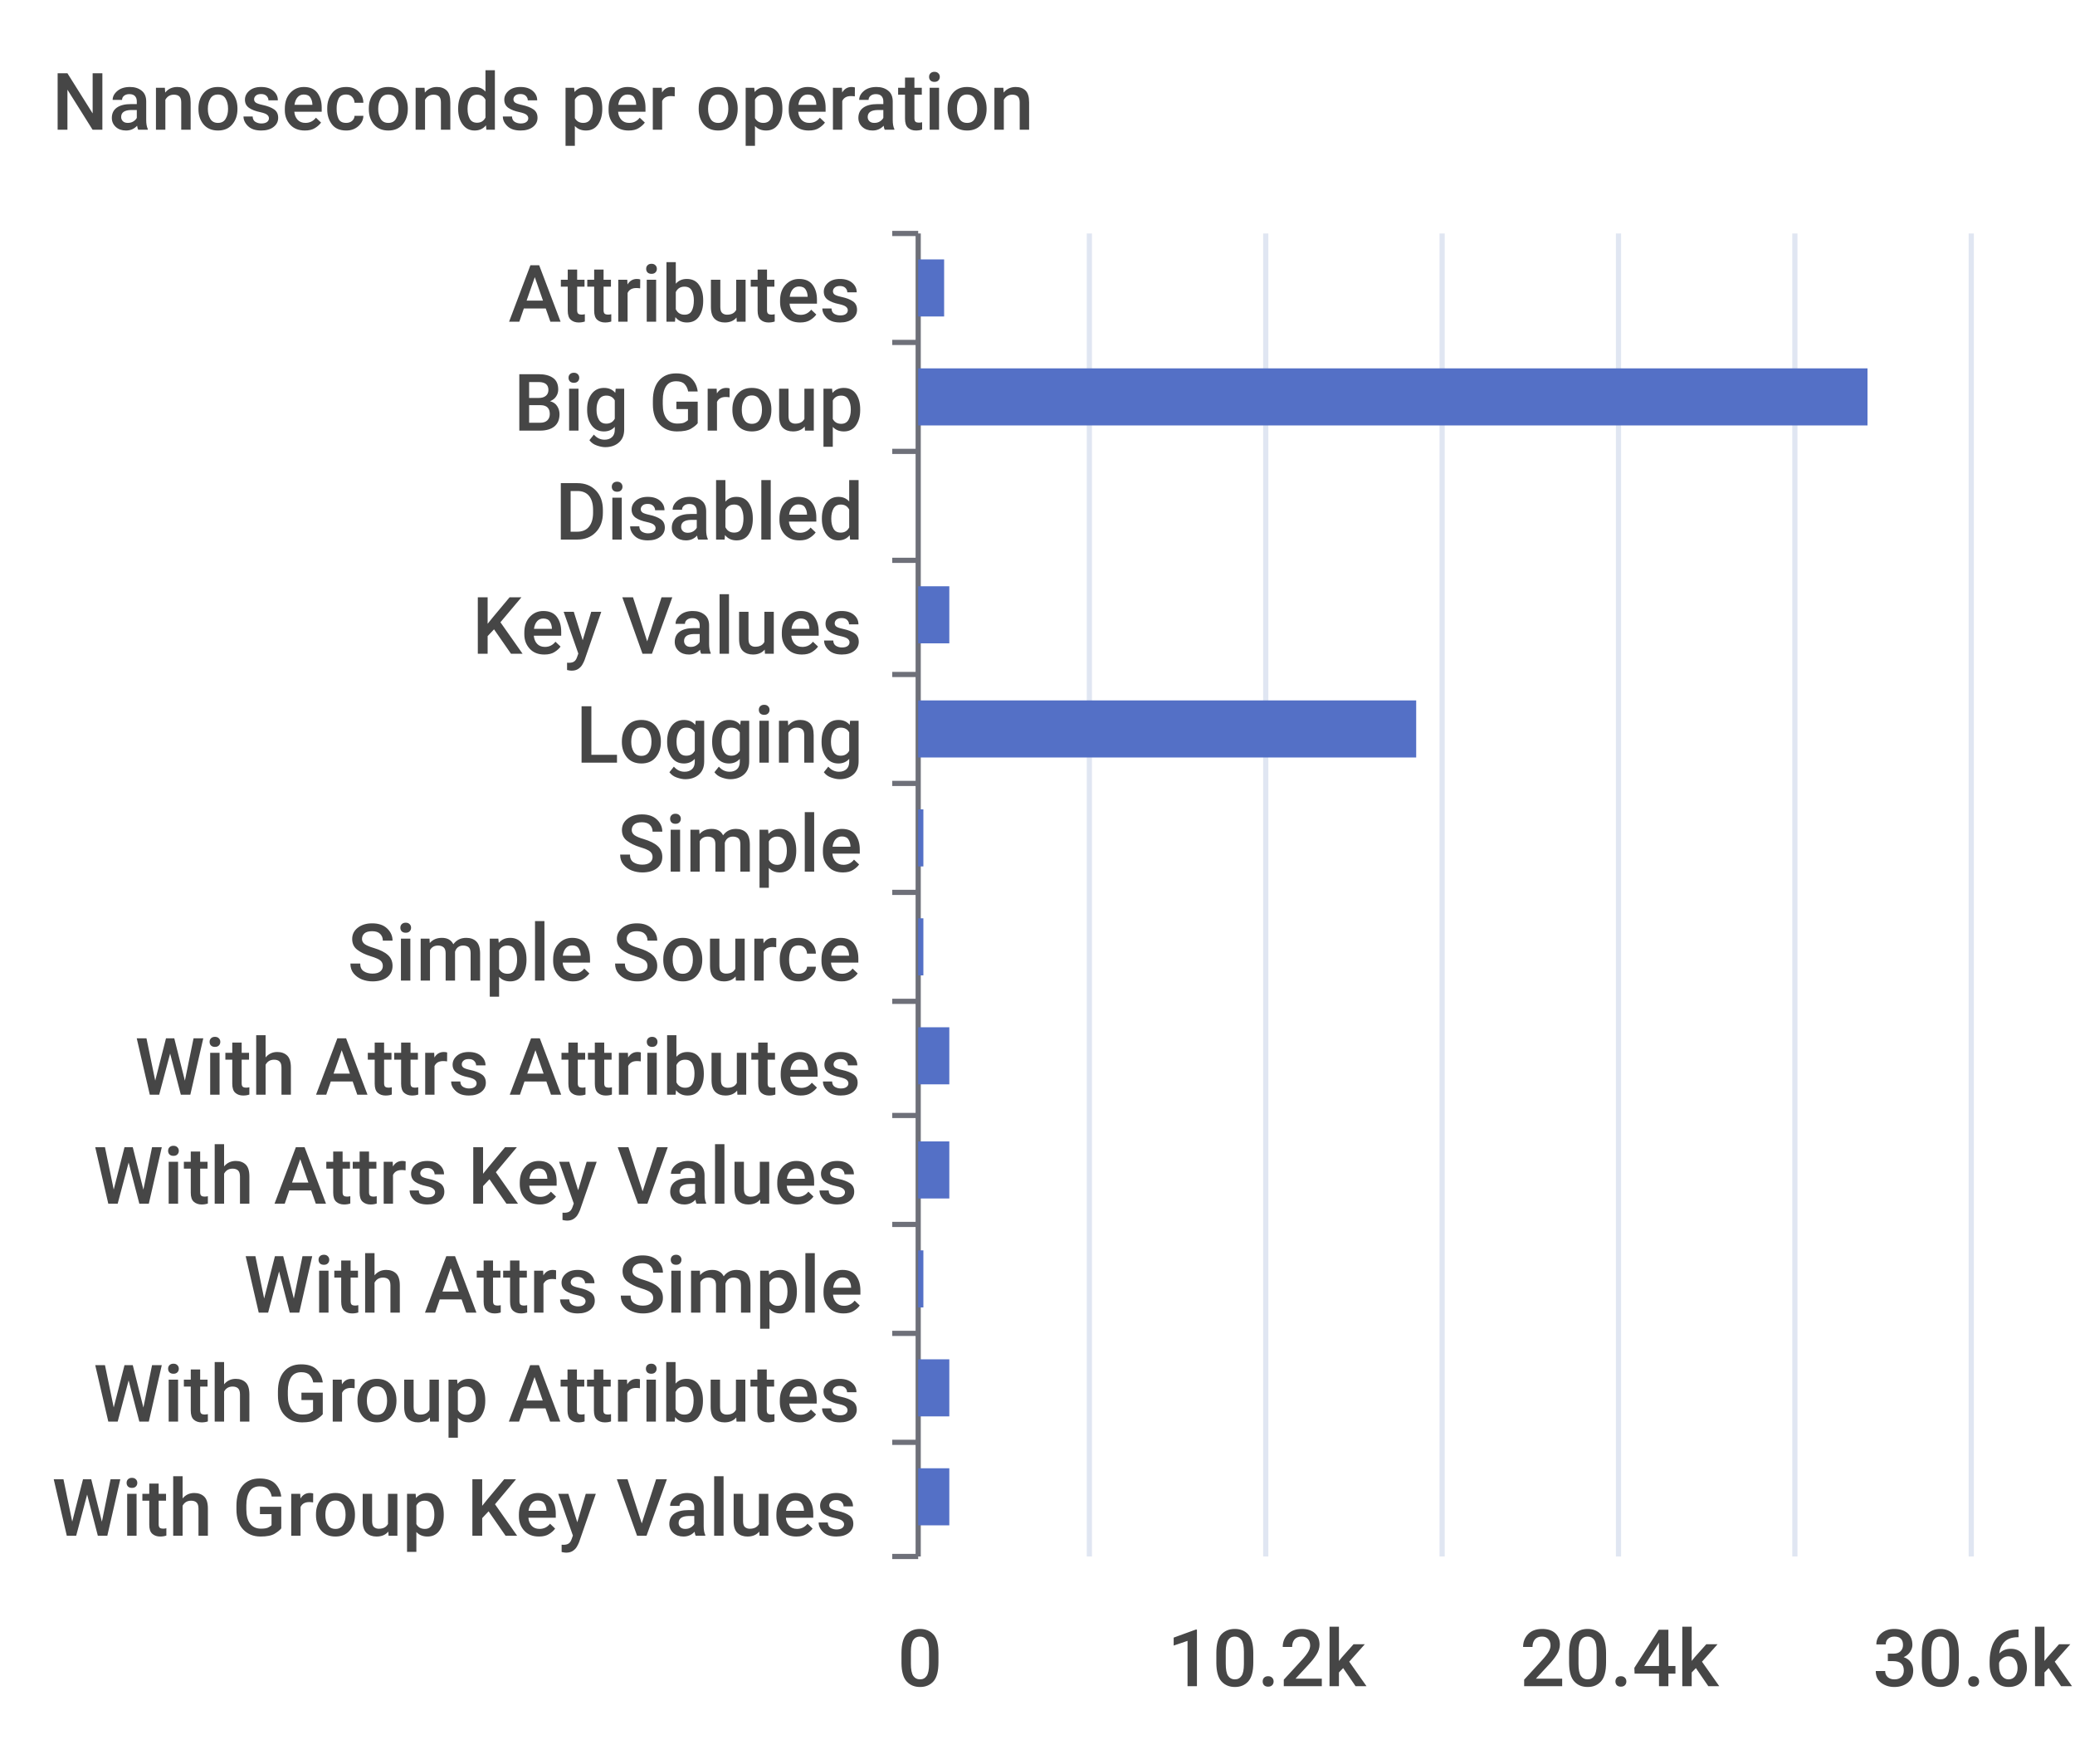
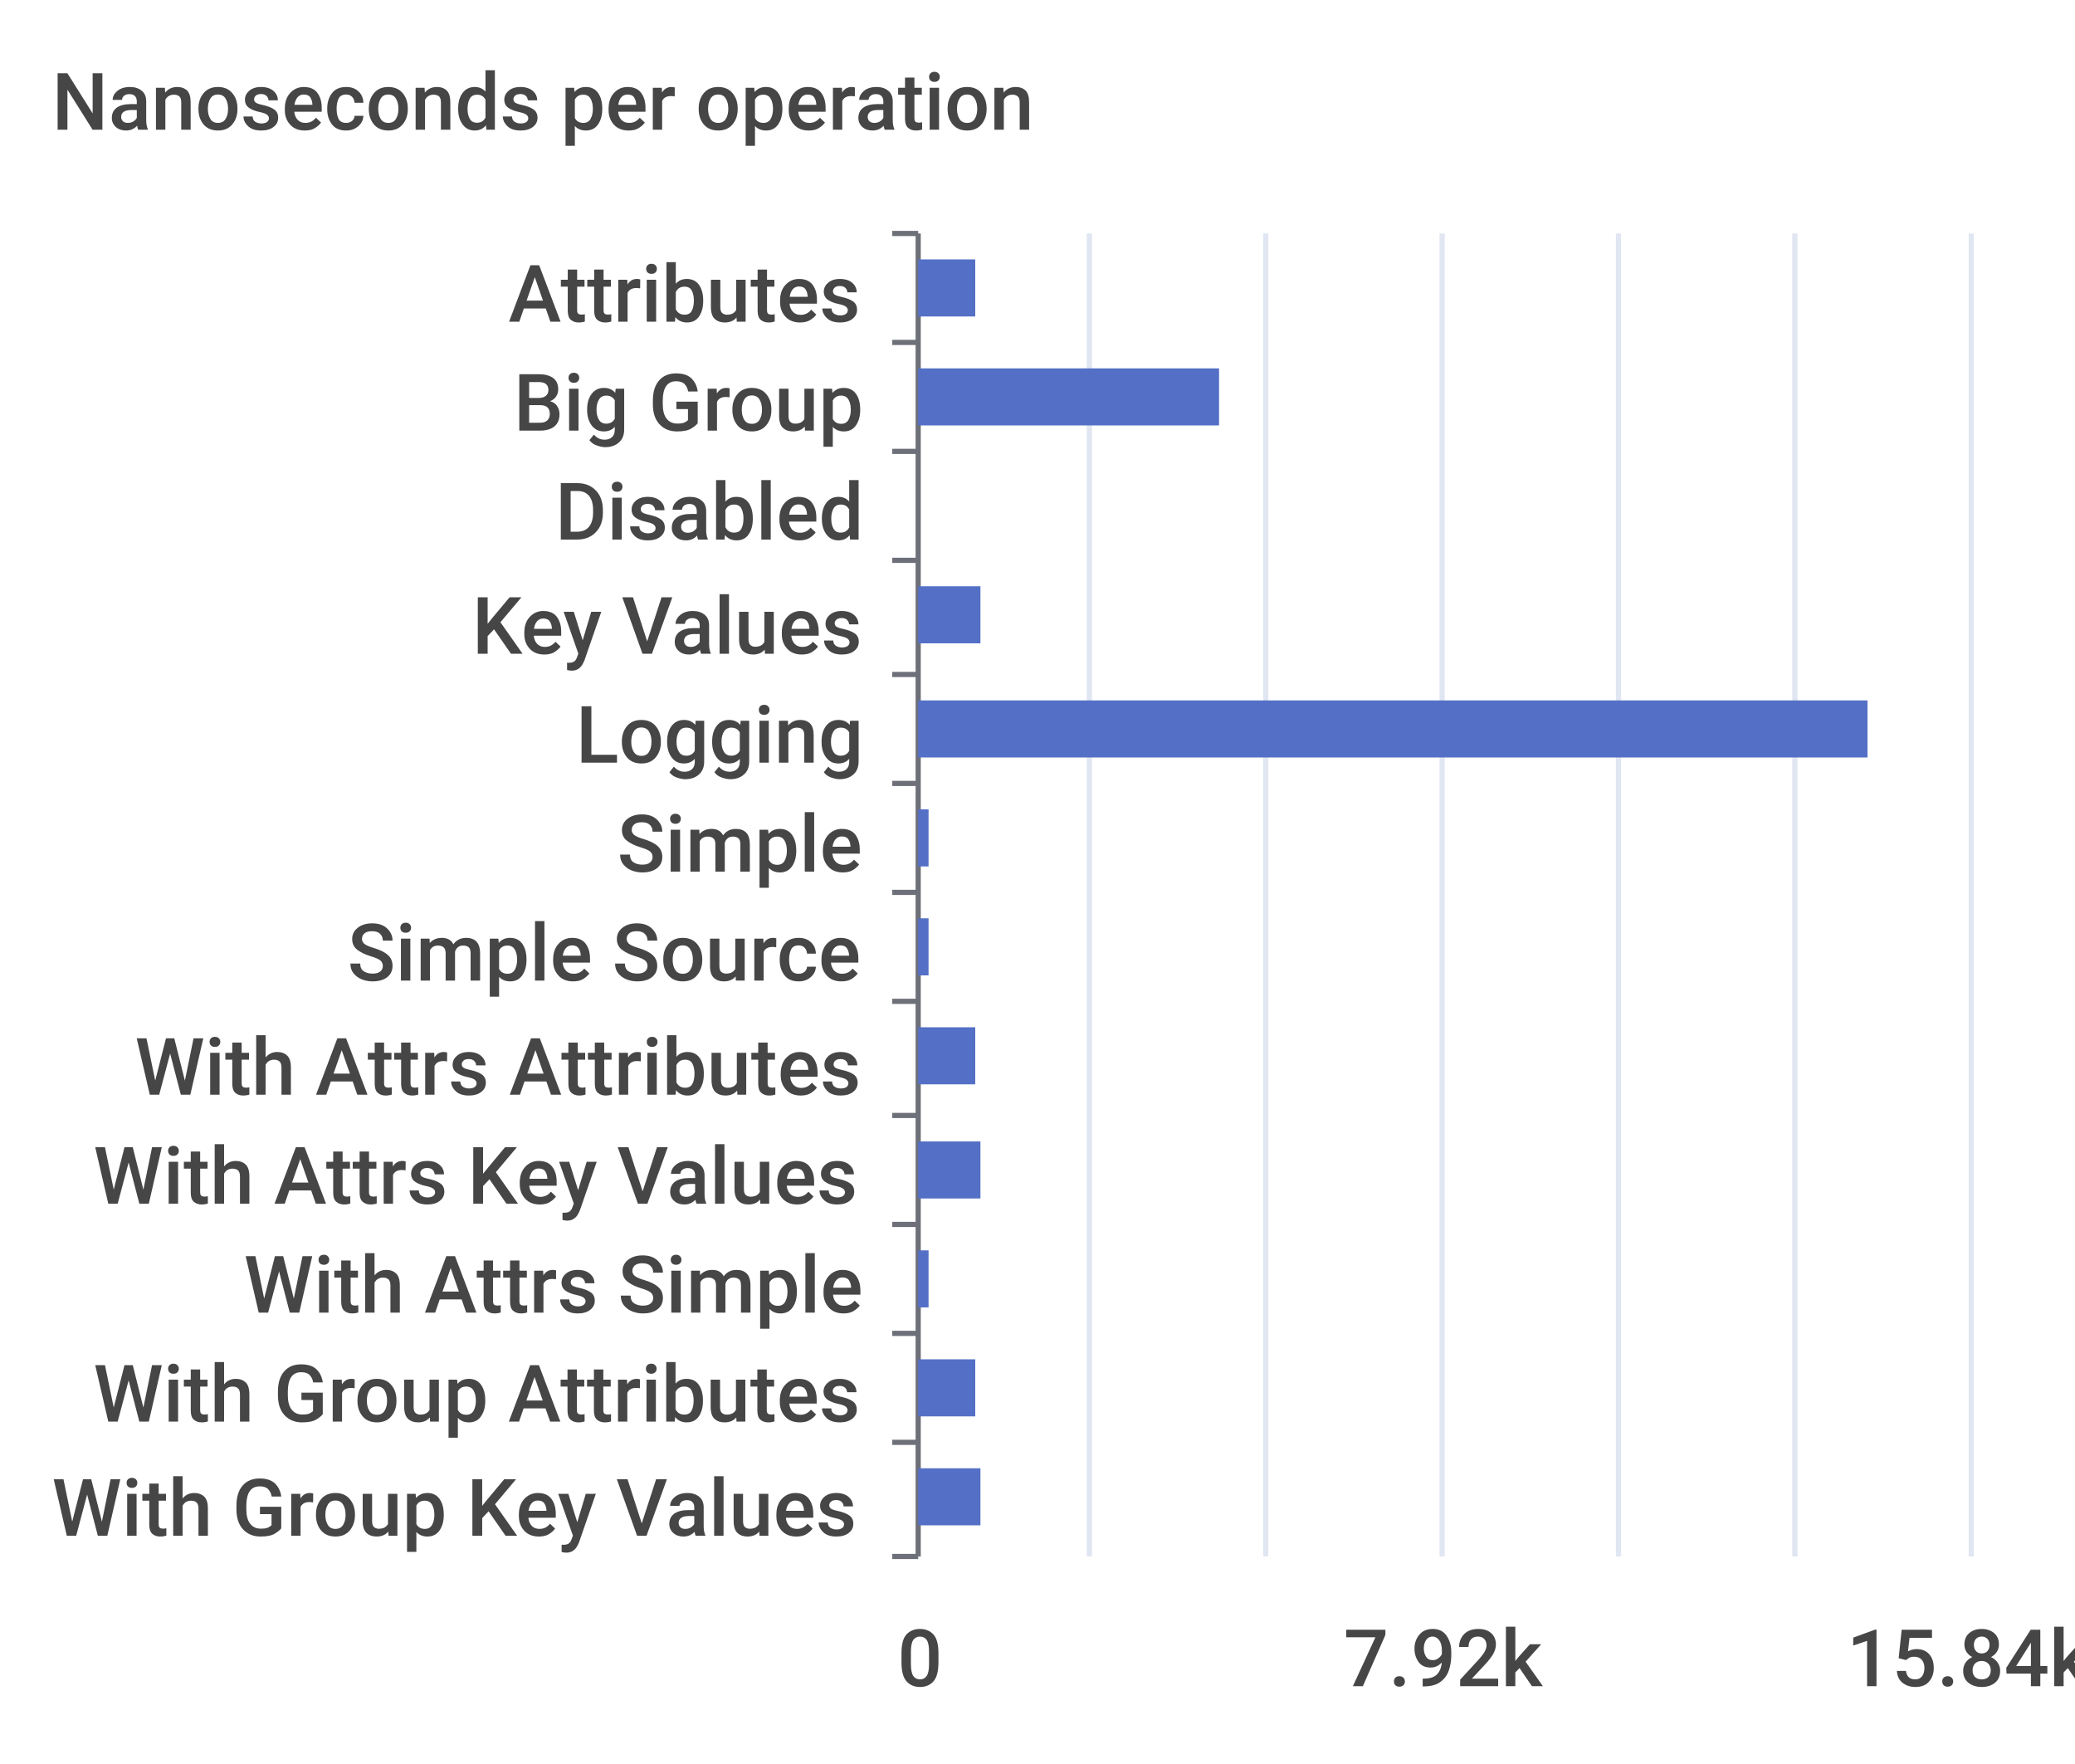
<svg xmlns="http://www.w3.org/2000/svg" width="400" height="340">\n<path d="M 0 0 L 400 0 L 400 340 L 0 340 L 0 0" style="stroke-width:0;stroke:none;fill:rgba(255,255,255,1.0)" />
  <text x="10" y="25" style="stroke-width:0;stroke:none;fill:rgba(70,70,70,1.0);font-size:15.3px;font-family:'Roboto Medium',sans-serif">Nanoseconds per operation</text>
  <path d="M 172 45 L 177 45" style="stroke-width:1;stroke:rgba(110,112,121,1.0);fill:none" />
  <path d="M 172 66 L 177 66" style="stroke-width:1;stroke:rgba(110,112,121,1.0);fill:none" />
  <path d="M 172 87 L 177 87" style="stroke-width:1;stroke:rgba(110,112,121,1.0);fill:none" />
  <path d="M 172 108 L 177 108" style="stroke-width:1;stroke:rgba(110,112,121,1.0);fill:none" />
  <path d="M 172 130 L 177 130" style="stroke-width:1;stroke:rgba(110,112,121,1.0);fill:none" />
  <path d="M 172 151 L 177 151" style="stroke-width:1;stroke:rgba(110,112,121,1.0);fill:none" />
  <path d="M 172 172 L 177 172" style="stroke-width:1;stroke:rgba(110,112,121,1.0);fill:none" />
  <path d="M 172 193 L 177 193" style="stroke-width:1;stroke:rgba(110,112,121,1.0);fill:none" />
  <path d="M 172 215 L 177 215" style="stroke-width:1;stroke:rgba(110,112,121,1.0);fill:none" />
  <path d="M 172 236 L 177 236" style="stroke-width:1;stroke:rgba(110,112,121,1.0);fill:none" />
  <path d="M 172 257 L 177 257" style="stroke-width:1;stroke:rgba(110,112,121,1.0);fill:none" />
  <path d="M 172 278 L 177 278" style="stroke-width:1;stroke:rgba(110,112,121,1.0);fill:none" />
  <path d="M 172 300 L 177 300" style="stroke-width:1;stroke:rgba(110,112,121,1.0);fill:none" />
  <path d="M 177 45 L 177 300" style="stroke-width:1;stroke:rgba(110,112,121,1.0);fill:none" />
  <text x="98" y="62" style="stroke-width:0;stroke:none;fill:rgba(70,70,70,1.0);font-size:15.3px;font-family:'Roboto Medium',sans-serif">Attributes</text>
  <text x="99" y="83" style="stroke-width:0;stroke:none;fill:rgba(70,70,70,1.0);font-size:15.3px;font-family:'Roboto Medium',sans-serif">Big Group</text>
  <text x="107" y="104" style="stroke-width:0;stroke:none;fill:rgba(70,70,70,1.0);font-size:15.3px;font-family:'Roboto Medium',sans-serif">Disabled</text>
  <text x="91" y="126" style="stroke-width:0;stroke:none;fill:rgba(70,70,70,1.0);font-size:15.3px;font-family:'Roboto Medium',sans-serif">Key Values</text>
  <text x="111" y="147" style="stroke-width:0;stroke:none;fill:rgba(70,70,70,1.0);font-size:15.3px;font-family:'Roboto Medium',sans-serif">Logging</text>
  <text x="119" y="168" style="stroke-width:0;stroke:none;fill:rgba(70,70,70,1.0);font-size:15.3px;font-family:'Roboto Medium',sans-serif">Simple</text>
  <text x="67" y="189" style="stroke-width:0;stroke:none;fill:rgba(70,70,70,1.0);font-size:15.3px;font-family:'Roboto Medium',sans-serif">Simple Source</text>
  <text x="26" y="211" style="stroke-width:0;stroke:none;fill:rgba(70,70,70,1.0);font-size:15.3px;font-family:'Roboto Medium',sans-serif">With Attrs Attributes</text>
  <text x="18" y="232" style="stroke-width:0;stroke:none;fill:rgba(70,70,70,1.0);font-size:15.3px;font-family:'Roboto Medium',sans-serif">With Attrs Key Values</text>
  <text x="47" y="253" style="stroke-width:0;stroke:none;fill:rgba(70,70,70,1.0);font-size:15.3px;font-family:'Roboto Medium',sans-serif">With Attrs Simple</text>
  <text x="18" y="274" style="stroke-width:0;stroke:none;fill:rgba(70,70,70,1.0);font-size:15.3px;font-family:'Roboto Medium',sans-serif">With Group Attributes</text>
  <text x="10" y="296" style="stroke-width:0;stroke:none;fill:rgba(70,70,70,1.0);font-size:15.3px;font-family:'Roboto Medium',sans-serif">With Group Key Values</text>
  <text x="173" y="325" style="stroke-width:0;stroke:none;fill:rgba(70,70,70,1.0);font-size:15.3px;font-family:'Roboto Medium',sans-serif">0</text>
-   <text x="225" y="325" style="stroke-width:0;stroke:none;fill:rgba(70,70,70,1.0);font-size:15.3px;font-family:'Roboto Medium',sans-serif">10.2k</text>
-   <text x="293" y="325" style="stroke-width:0;stroke:none;fill:rgba(70,70,70,1.0);font-size:15.3px;font-family:'Roboto Medium',sans-serif">20.4k</text>
-   <text x="361" y="325" style="stroke-width:0;stroke:none;fill:rgba(70,70,70,1.0);font-size:15.3px;font-family:'Roboto Medium',sans-serif">30.6k</text>
+   <text x="259" y="325" style="stroke-width:0;stroke:none;fill:rgba(70,70,70,1.0);font-size:15.3px;font-family:'Roboto Medium',sans-serif">7.92k</text>
+   <text x="356" y="325" style="stroke-width:0;stroke:none;fill:rgba(70,70,70,1.0);font-size:15.3px;font-family:'Roboto Medium',sans-serif">15.84k</text>
  <path d="M 210 45 L 210 300" style="stroke-width:1;stroke:rgba(224,230,242,1.0);fill:none" />
  <path d="M 244 45 L 244 300" style="stroke-width:1;stroke:rgba(224,230,242,1.0);fill:none" />
  <path d="M 278 45 L 278 300" style="stroke-width:1;stroke:rgba(224,230,242,1.0);fill:none" />
  <path d="M 312 45 L 312 300" style="stroke-width:1;stroke:rgba(224,230,242,1.0);fill:none" />
  <path d="M 346 45 L 346 300" style="stroke-width:1;stroke:rgba(224,230,242,1.0);fill:none" />
  <path d="M 380 45 L 380 300" style="stroke-width:1;stroke:rgba(224,230,242,1.0);fill:none" />
-   <path d="M 177 283 L 183 283 L 183 294 L 177 294 L 177 283" style="stroke-width:0;stroke:none;fill:rgba(84,112,198,1.0)" />
-   <path d="M 177 262 L 183 262 L 183 273 L 177 273 L 177 262" style="stroke-width:0;stroke:none;fill:rgba(84,112,198,1.0)" />
-   <path d="M 177 241 L 178 241 L 178 252 L 177 252 L 177 241" style="stroke-width:0;stroke:none;fill:rgba(84,112,198,1.0)" />
-   <path d="M 177 220 L 183 220 L 183 231 L 177 231 L 177 220" style="stroke-width:0;stroke:none;fill:rgba(84,112,198,1.0)" />
-   <path d="M 177 198 L 183 198 L 183 209 L 177 209 L 177 198" style="stroke-width:0;stroke:none;fill:rgba(84,112,198,1.0)" />
-   <path d="M 177 177 L 178 177 L 178 188 L 177 188 L 177 177" style="stroke-width:0;stroke:none;fill:rgba(84,112,198,1.0)" />
-   <path d="M 177 156 L 178 156 L 178 167 L 177 167 L 177 156" style="stroke-width:0;stroke:none;fill:rgba(84,112,198,1.0)" />
-   <path d="M 177 135 L 273 135 L 273 146 L 177 146 L 177 135" style="stroke-width:0;stroke:none;fill:rgba(84,112,198,1.0)" />
-   <path d="M 177 113 L 183 113 L 183 124 L 177 124 L 177 113" style="stroke-width:0;stroke:none;fill:rgba(84,112,198,1.0)" />
+   <path d="M 177 283 L 189 283 L 189 294 L 177 294 L 177 283" style="stroke-width:0;stroke:none;fill:rgba(84,112,198,1.0)" />
+   <path d="M 177 262 L 188 262 L 188 273 L 177 273 L 177 262" style="stroke-width:0;stroke:none;fill:rgba(84,112,198,1.0)" />
+   <path d="M 177 241 L 179 241 L 179 252 L 177 252 L 177 241" style="stroke-width:0;stroke:none;fill:rgba(84,112,198,1.0)" />
+   <path d="M 177 220 L 189 220 L 189 231 L 177 231 L 177 220" style="stroke-width:0;stroke:none;fill:rgba(84,112,198,1.0)" />
+   <path d="M 177 198 L 188 198 L 188 209 L 177 209 L 177 198" style="stroke-width:0;stroke:none;fill:rgba(84,112,198,1.0)" />
+   <path d="M 177 177 L 179 177 L 179 188 L 177 188 L 177 177" style="stroke-width:0;stroke:none;fill:rgba(84,112,198,1.0)" />
+   <path d="M 177 156 L 179 156 L 179 167 L 177 167 L 177 156" style="stroke-width:0;stroke:none;fill:rgba(84,112,198,1.0)" />
+   <path d="M 177 135 L 360 135 L 360 146 L 177 146 L 177 135" style="stroke-width:0;stroke:none;fill:rgba(84,112,198,1.0)" />
+   <path d="M 177 113 L 189 113 L 189 124 L 177 124 L 177 113" style="stroke-width:0;stroke:none;fill:rgba(84,112,198,1.0)" />
  <path d="M 177 92 L 177 92 L 177 103 L 177 103 L 177 92" style="stroke-width:0;stroke:none;fill:rgba(84,112,198,1.0)" />
-   <path d="M 177 71 L 360 71 L 360 82 L 177 82 L 177 71" style="stroke-width:0;stroke:none;fill:rgba(84,112,198,1.0)" />
-   <path d="M 177 50 L 182 50 L 182 61 L 177 61 L 177 50" style="stroke-width:0;stroke:none;fill:rgba(84,112,198,1.0)" />
+   <path d="M 177 71 L 235 71 L 235 82 L 177 82 L 177 71" style="stroke-width:0;stroke:none;fill:rgba(84,112,198,1.0)" />
+   <path d="M 177 50 L 188 50 L 188 61 L 177 61 L 177 50" style="stroke-width:0;stroke:none;fill:rgba(84,112,198,1.0)" />
</svg>
